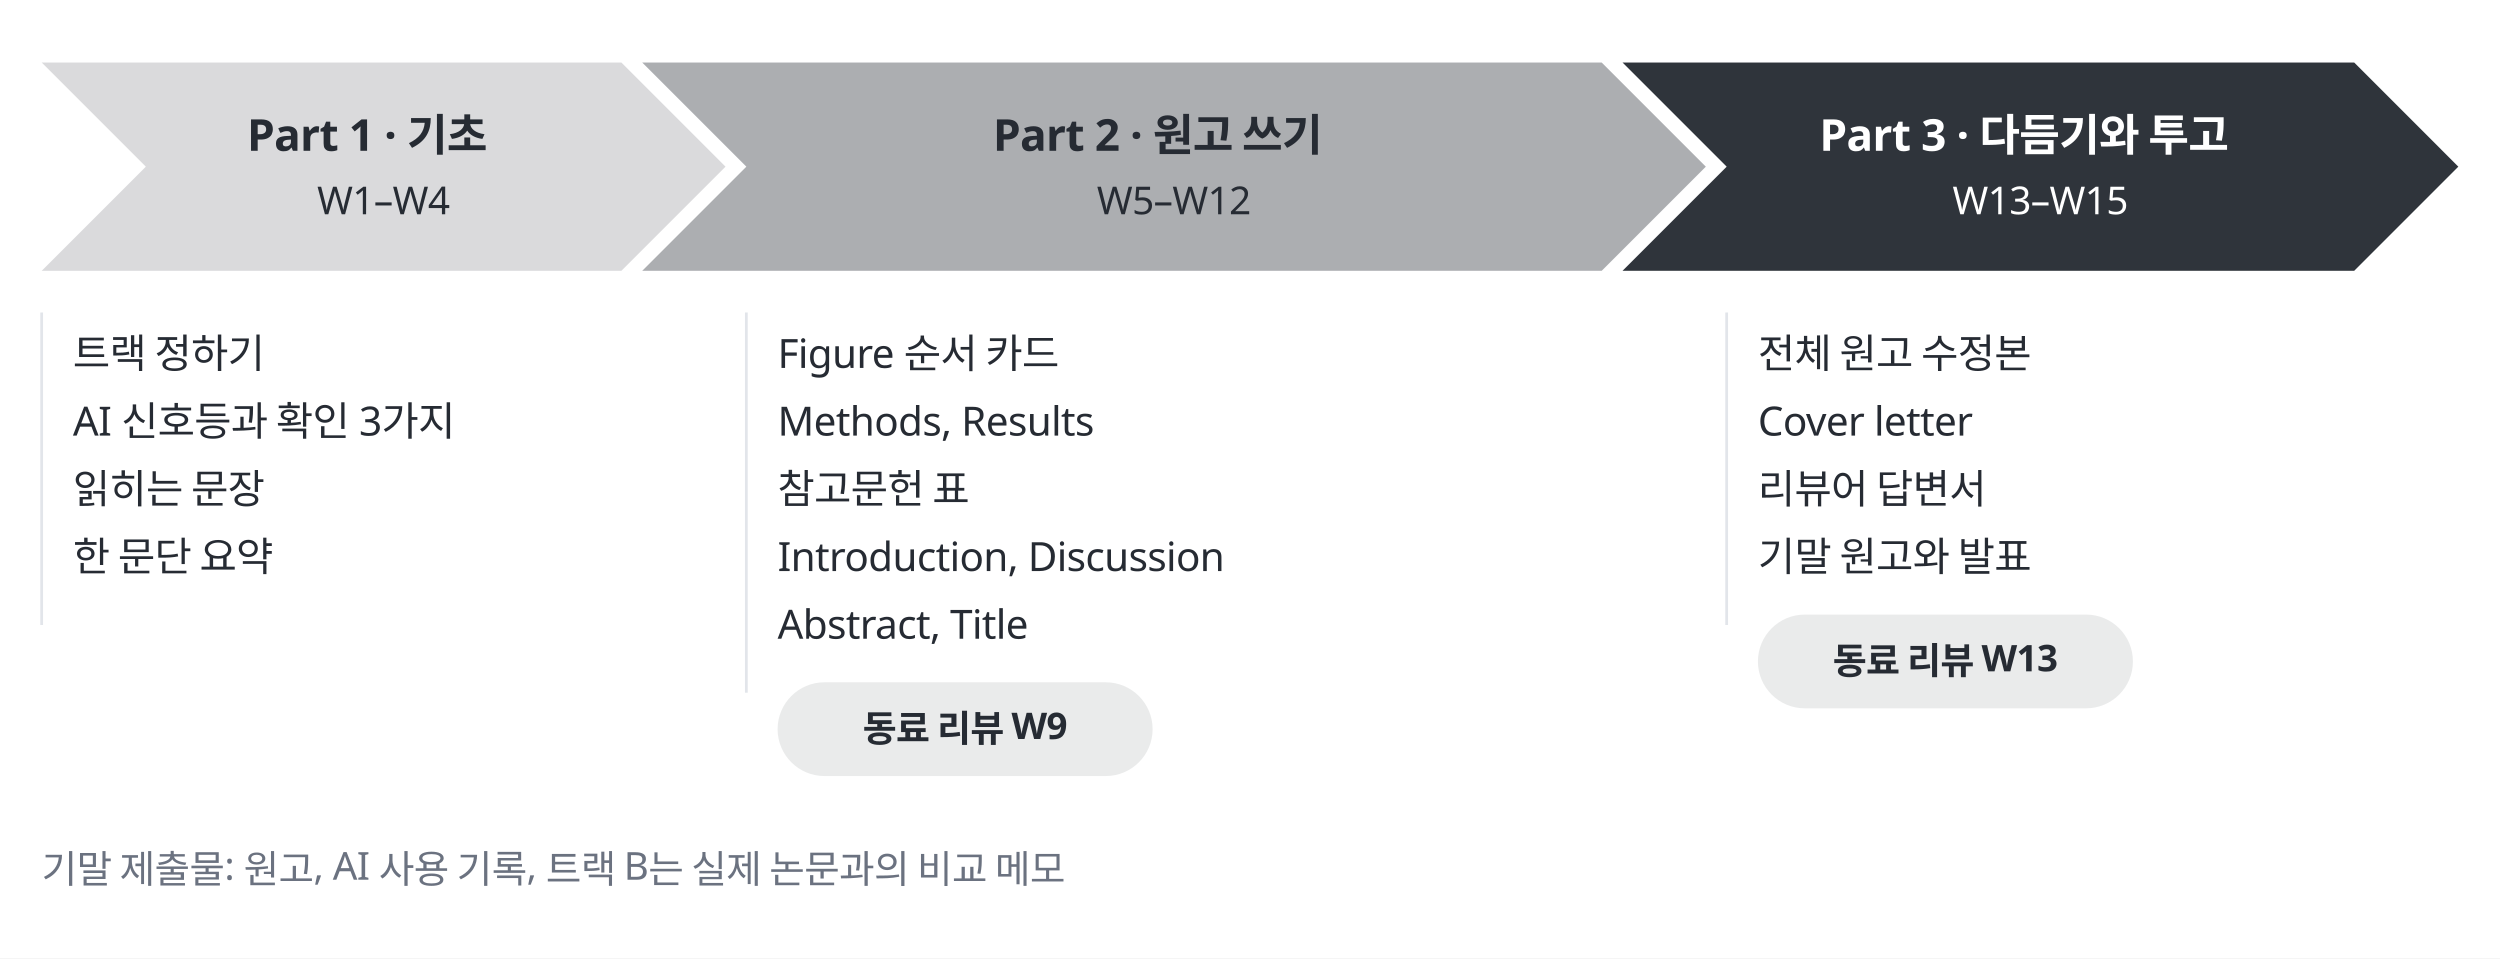
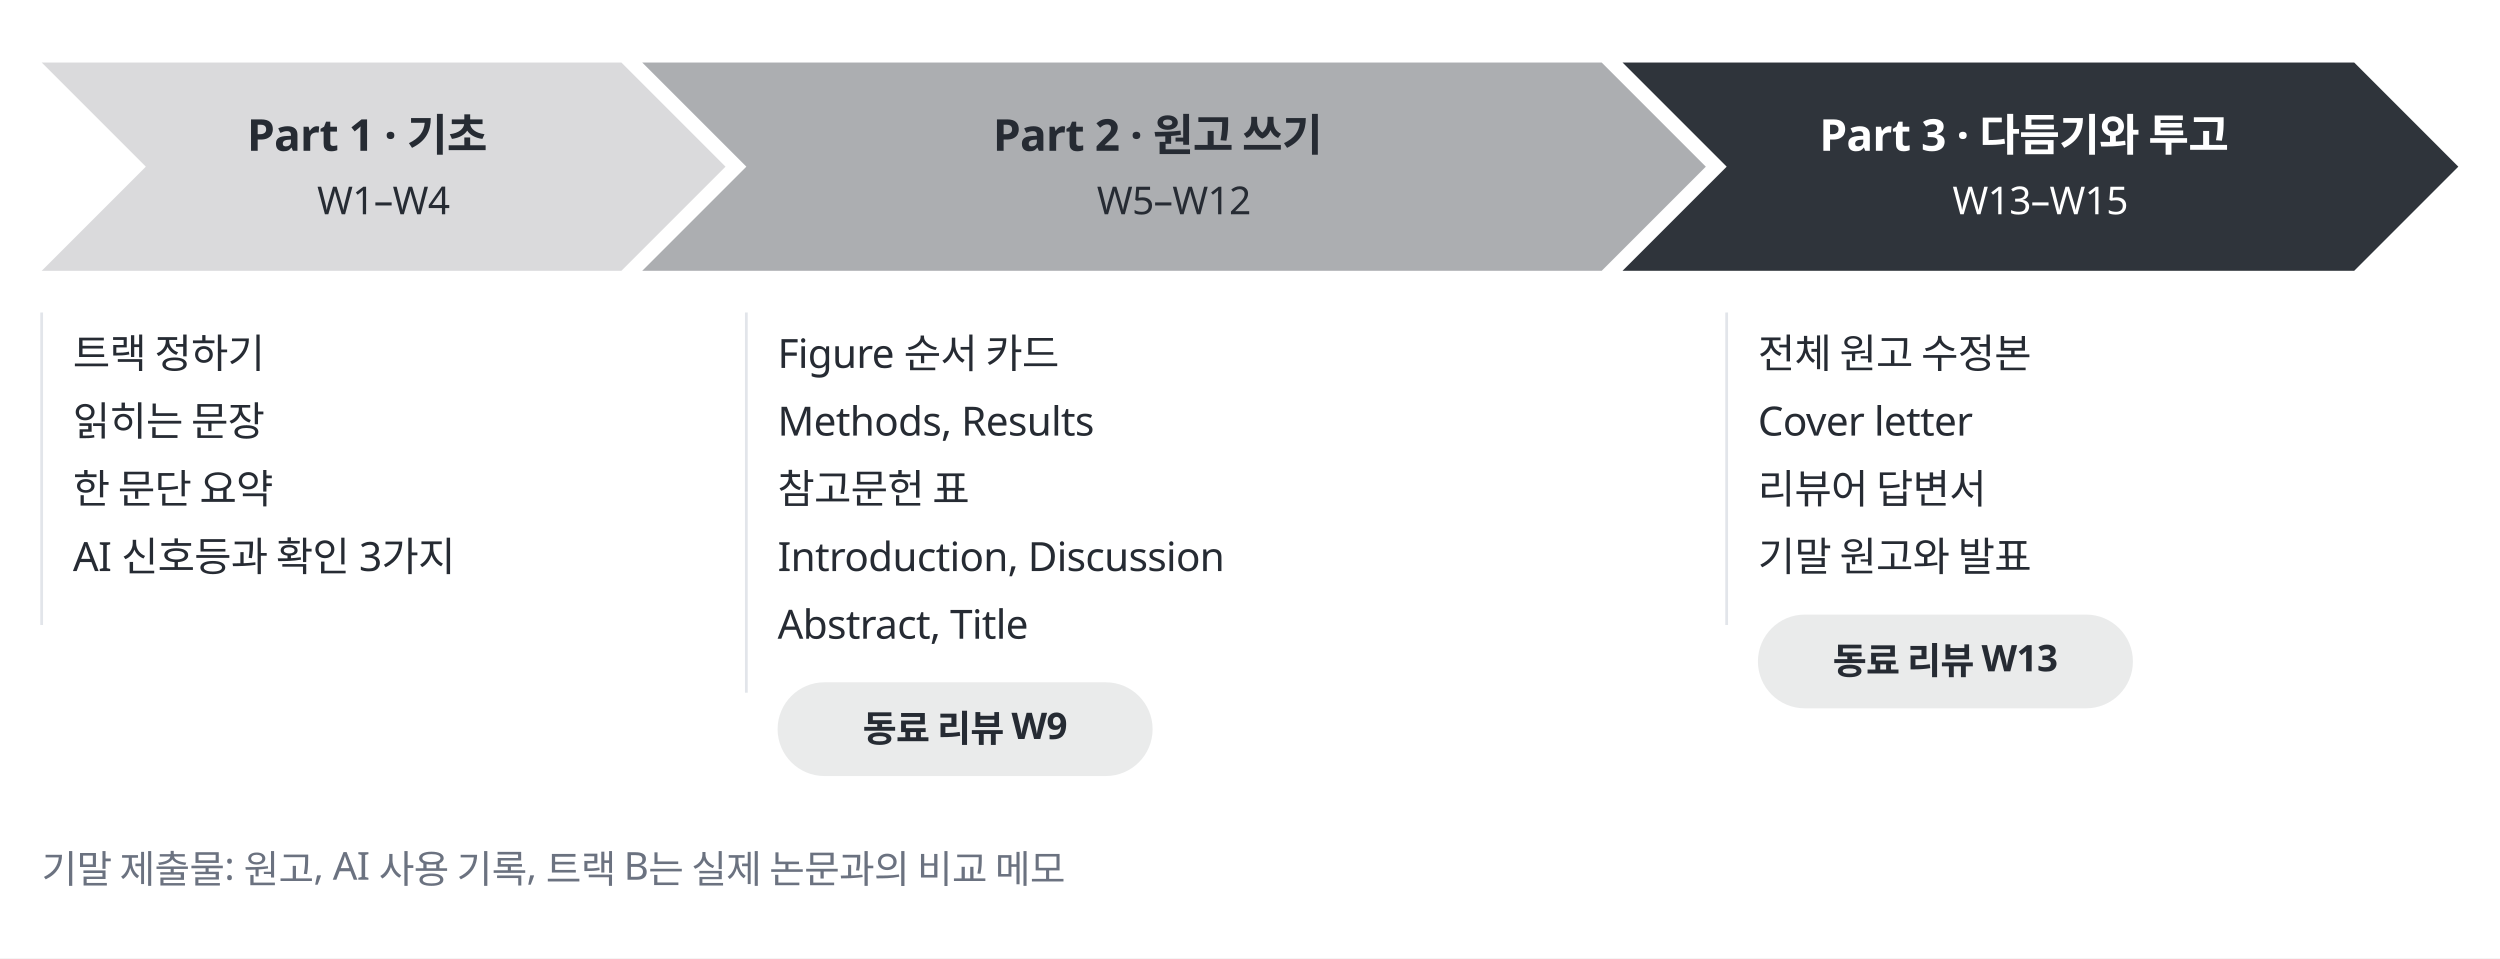
<svg xmlns="http://www.w3.org/2000/svg" width="240mm" height="92mm" viewBox="0 0 240 92" role="img" aria-labelledby="fig-title" font-family="Pretendard, 'Noto Sans KR', 'Malgun Gothic', 'Apple SD Gothic Neo', sans-serif">
  <rect width="240" height="92" fill="#FFFFFF" />
  <defs />
  <g id="Part-1-기초">
    <polygon points="4.00,6.00 59.65,6.00 69.65,16.00 59.65,26.00 4.00,26.00 14.00,16.00" fill="#DADADC" />
    <text text-anchor="middle" letter-spacing="-0.015em">
      <tspan x="36.82" y="14.48" font-size="4.234" fill="#262B33" font-weight="700">Part 1 · 기초</tspan>
      <tspan x="36.82" y="20.57" font-size="3.704" fill="#262B33">W1–W4</tspan>
    </text>
  </g>
  <g id="트랙-정하기">
    <text text-anchor="start" letter-spacing="-0.015em">
      <tspan x="7.00" y="35.32" font-size="3.881" fill="#262B33">트랙 정하기</tspan>
    </text>
  </g>
-   <g id="AI-신호등과-확인-3가지">
-     <text text-anchor="start" letter-spacing="-0.015em">
-       <tspan x="7.00" y="41.82" font-size="3.881" fill="#262B33">AI 신호등과 확인 3가지</tspan>
-     </text>
-   </g>
  <g id="읽히는-문장">
    <text text-anchor="start" letter-spacing="-0.015em">
-       <tspan x="7.00" y="48.32" font-size="3.881" fill="#262B33">읽히는 문장</tspan>
+       <tspan x="7.00" y="41.82" font-size="3.881" fill="#262B33">읽히는 문장</tspan>
    </text>
  </g>
  <g id="한-문단-요약">
    <text text-anchor="start" letter-spacing="-0.015em">
-       <tspan x="7.00" y="54.82" font-size="3.881" fill="#262B33">한 문단 요약</tspan>
+       <tspan x="7.00" y="48.32" font-size="3.881" fill="#262B33">한 문단 요약</tspan>
+     </text>
+   </g>
+   <g id="AI-신호등과-확인-3가지">
+     <text text-anchor="start" letter-spacing="-0.015em">
+       <tspan x="7.00" y="54.82" font-size="3.881" fill="#262B33">AI 신호등과 확인 3가지</tspan>
    </text>
  </g>
  <g id="Part-2-원고-쓰기">
    <polygon points="61.65,6.00 153.76,6.00 163.76,16.00 153.76,26.00 61.65,26.00 71.65,16.00" fill="#ACAEB1" />
    <text text-anchor="middle" letter-spacing="-0.015em">
      <tspan x="112.71" y="14.48" font-size="4.234" fill="#262B33" font-weight="700">Part 2 · 원고 쓰기</tspan>
      <tspan x="112.71" y="20.57" font-size="3.704" fill="#262B33">W5–W12</tspan>
    </text>
  </g>
  <g id="Figure-순서-카드">
    <text text-anchor="start" letter-spacing="-0.015em">
      <tspan x="74.65" y="35.32" font-size="3.881" fill="#262B33">Figure 순서 카드</tspan>
    </text>
  </g>
  <g id="Methods-Results">
    <text text-anchor="start" letter-spacing="-0.015em">
      <tspan x="74.65" y="41.82" font-size="3.881" fill="#262B33">Methods, Results</tspan>
    </text>
  </g>
  <g id="참고문헌-표">
    <text text-anchor="start" letter-spacing="-0.015em">
      <tspan x="74.65" y="48.32" font-size="3.881" fill="#262B33">참고문헌 표</tspan>
    </text>
  </g>
  <g id="Introduction-Discussion">
    <text text-anchor="start" letter-spacing="-0.015em">
      <tspan x="74.65" y="54.82" font-size="3.881" fill="#262B33">Introduction, Discussion</tspan>
    </text>
  </g>
  <g id="Abstract-Title">
    <text text-anchor="start" letter-spacing="-0.015em">
      <tspan x="74.65" y="61.32" font-size="3.881" fill="#262B33">Abstract, Title</tspan>
    </text>
  </g>
  <g id="동료-리뷰-W9">
    <rect x="74.65" y="65.50" width="36.00" height="9.00" rx="4.50" fill="#EAEBEB" />
    <text text-anchor="middle" letter-spacing="-0.015em">
      <tspan x="92.65" y="71.20" font-size="3.528" fill="#262B33" font-weight="700">동료 리뷰 W9</tspan>
    </text>
  </g>
  <g id="Part-3-다듬기와-투고">
    <polygon points="155.76,6.00 226.00,6.00 236.00,16.00 226.00,26.00 155.76,26.00 165.76,16.00" fill="#2F343B" />
    <text text-anchor="middle" letter-spacing="-0.015em">
      <tspan x="195.88" y="14.48" font-size="4.234" fill="#FFFFFF" font-weight="700">Part 3 · 다듬기와 투고</tspan>
      <tspan x="195.88" y="20.57" font-size="3.704" fill="#FFFFFF">W13–W15</tspan>
    </text>
  </g>
  <g id="전체-원고-수정본">
    <text text-anchor="start" letter-spacing="-0.015em">
      <tspan x="168.76" y="35.32" font-size="3.881" fill="#262B33">전체 원고 수정본</tspan>
    </text>
  </g>
  <g id="Cover-letter">
    <text text-anchor="start" letter-spacing="-0.015em">
      <tspan x="168.76" y="41.82" font-size="3.881" fill="#262B33">Cover letter</tspan>
    </text>
  </g>
  <g id="리뷰어-답변서">
    <text text-anchor="start" letter-spacing="-0.015em">
      <tspan x="168.76" y="48.32" font-size="3.881" fill="#262B33">리뷰어 답변서</tspan>
    </text>
  </g>
  <g id="기말-원고와-발표">
    <text text-anchor="start" letter-spacing="-0.015em">
      <tspan x="168.76" y="54.82" font-size="3.881" fill="#262B33">기말 원고와 발표</tspan>
    </text>
  </g>
  <g id="동료-리뷰-W13">
    <rect x="168.76" y="59.00" width="36.00" height="9.00" rx="4.50" fill="#EAEBEB" />
    <text text-anchor="middle" letter-spacing="-0.015em">
      <tspan x="186.76" y="64.70" font-size="3.528" fill="#262B33" font-weight="700">동료 리뷰 W13</tspan>
    </text>
  </g>
  <g id="기말-제출물-원고-AI-사용-기록-트랙-B는-실제-논문과의-비교-메모">
    <text text-anchor="start" letter-spacing="-0.015em">
      <tspan x="4.00" y="84.76" font-size="3.704" fill="#6B7280">기말 제출물: 원고, AI 사용 기록, 트랙 B는 실제 논문과의 비교 메모</tspan>
    </text>
  </g>
  <line x1="4.00" y1="30.00" x2="4.00" y2="60.00" stroke="#E2E5EA" stroke-width="0.265" />
  <line x1="71.65" y1="30.00" x2="71.65" y2="66.50" stroke="#E2E5EA" stroke-width="0.265" />
  <line x1="165.76" y1="30.00" x2="165.76" y2="60.00" stroke="#E2E5EA" stroke-width="0.265" />
</svg>
